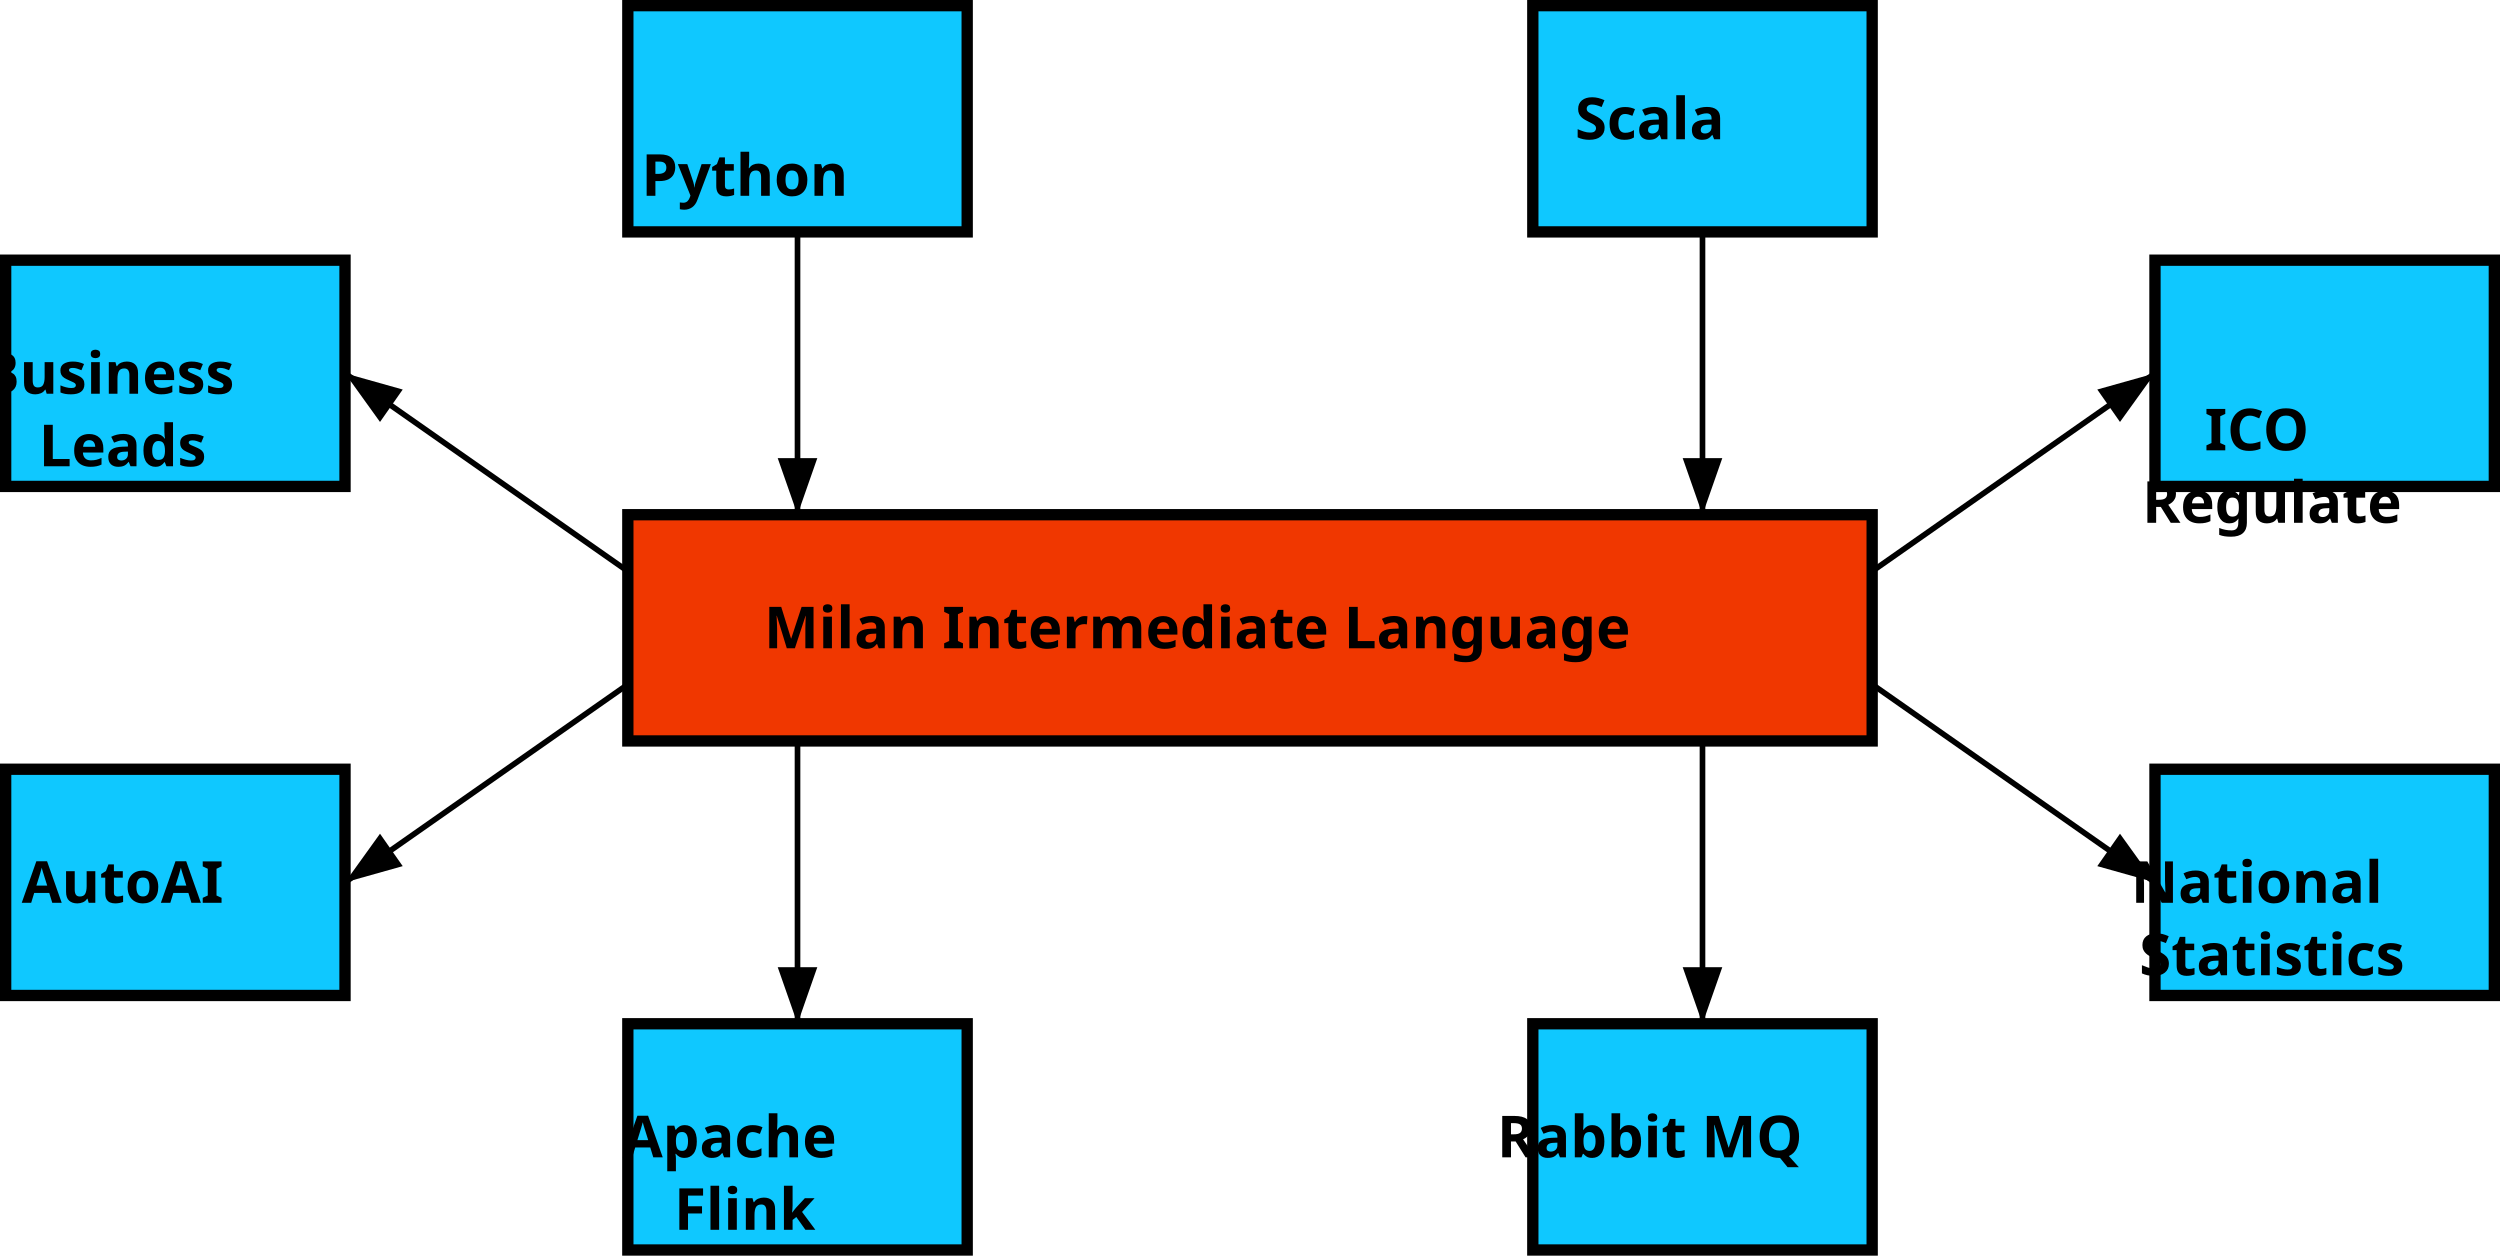
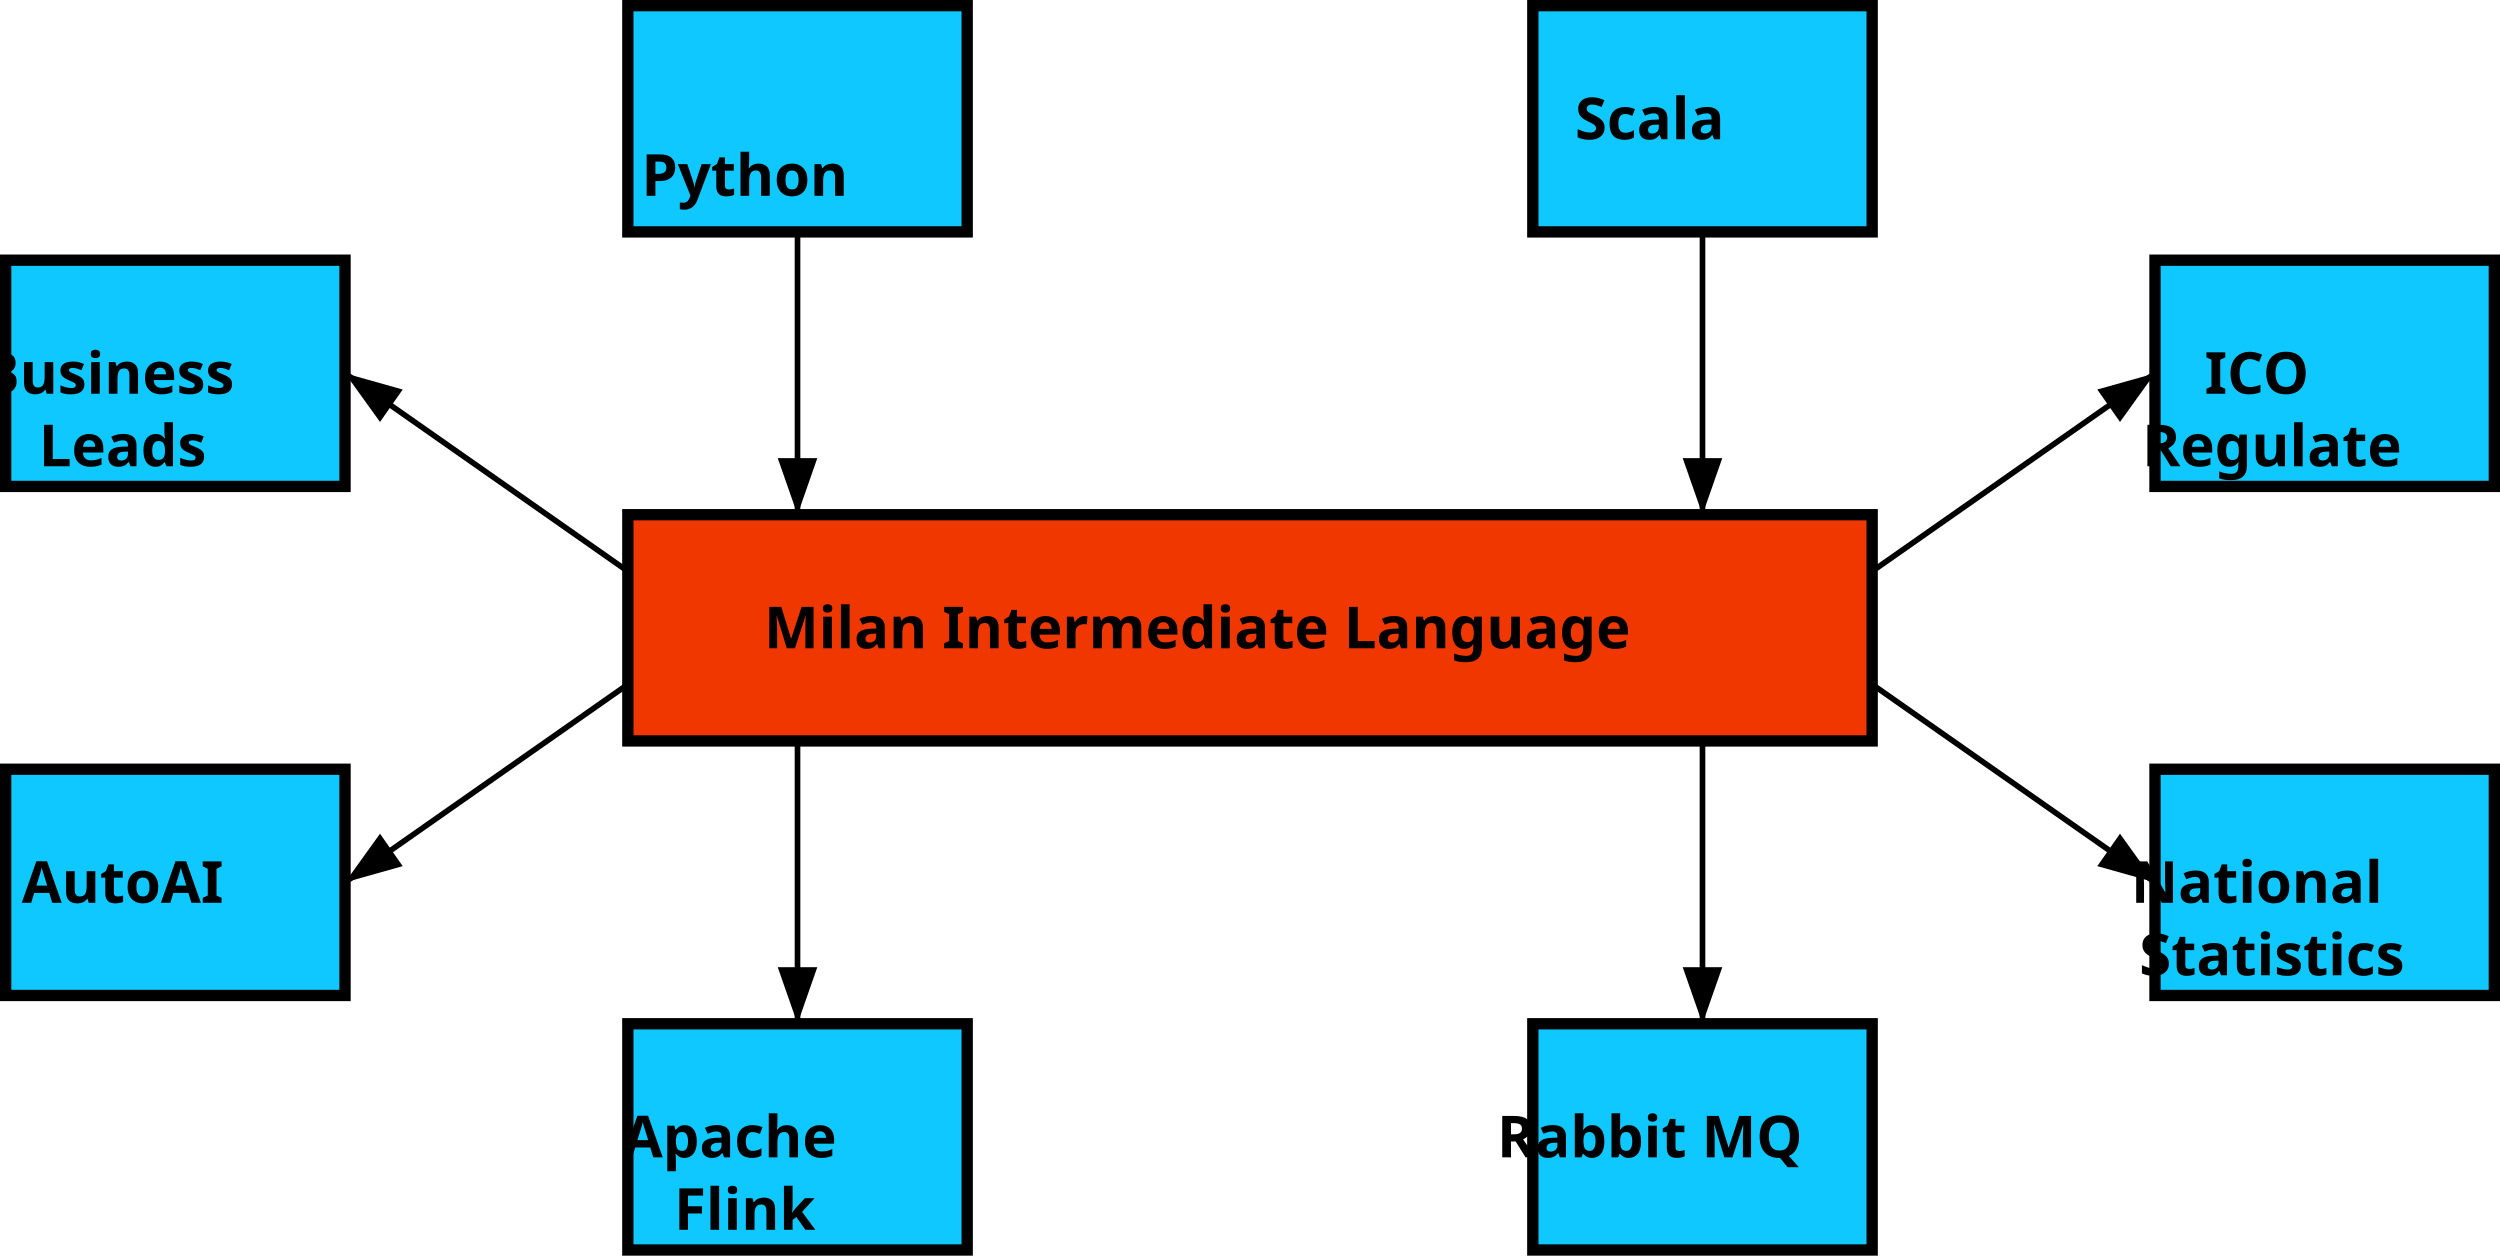
<svg xmlns="http://www.w3.org/2000/svg" width="249.484mm" height="125.307mm" viewBox="0 0 884 444" id="svg2" version="1.1">
  <defs id="defs4" />
  <style id="style4186">
    tspan {
    text-anchor:middle;
    text-align:center;
    }
    .mytext {
    font-style:normal;
    font-variant:normal;
    font-weight:bold;
    font-stretch:normal;
    font-size:6.5px;
    font-family:sans-serif;
    line-height:1.25;
    fill:#000000;
    fill-opacity:1;
    writing-mode:lr;
    text-align:center;
    dominant-baseline:middle;
    text-anchor:middle"    
    }
    .myrect {
    stroke:black;
    stroke-width:4px;
    stroke-opacity:1;
    fill:#0fc8ff;
    fill-opacity:1;
    }
    .myrect2 {
    stroke:black;
    stroke-width:4px;
    stroke-opacity:1;
    fill:#f03700;
    fill-opacity:1;
    }
    .mytext {
    font-style:normal;
    font-variant:normal;
    font-weight:bold;
    font-stretch:normal;
    font-size:20.5px;
    font-family:sans-serif;
    line-height:1.25;
    fill:#000000;
    fill-opacity:1;
    text-anchor:middle;
    text-align:center;
    }
    .myellipse {
    fill:#0fc8ff;
    fill-opacity:1;
    stroke:#000000;
    stroke-width:1;
    stroke-miterlimit:4;
    stroke-dasharray:none;
    stroke-opacity:1
    }
    .myarrow {
    fill:none;
    stroke:#000000;
    stroke-width:2;
    stroke-linecap:butt;
    stroke-linejoin:miter;
    stroke-opacity:1;
    stroke-miterlimit:4;
    stroke-dasharray:none;
    marker-end:url(#markerArrow)
    }
    .input-stream {
    stroke:red;
    stroke-width:2;
    stroke-opacity:1;
    }
    .output-stream {
    stroke:blue;
    stroke-width:2;
    stroke-opacity:1;
    }
  </style>
  <marker id="markerArrow" markerWidth="10" markerHeight="7" refX="10" refY="3.5" orient="auto" transform="translate(-78,-109.7323)">
    <polygon points="0,0 10,3.5 0,7 " id="polygon5950" />
  </marker>
  <g id="layer1" transform="translate(-78,-418)">
    <g id="milan">
      <rect class="myrect2" id="rect6904" x="300" y="600" width="440" height="80" />
      <text xml:space="preserve" class="mytext" x="520" y="640" id="text6918">
        <tspan id="tspan6920" x="520" y="640" style="text-align:center;text-anchor:middle">Milan Intermediate Language</tspan>
      </text>
    </g>
    <g id="g7784">
      <rect x="300" y="420" height="80" width="120" id="python-rect" class="myrect" />
      <text id="python-text" x="360" y="480" class="mytext" xml:space="preserve">
        <tspan x="360" y="480" id="python-tspan" style="text-align:center;text-anchor:middle">Python</tspan>
      </text>
    </g>
    <path class="myarrow" d="m 360,500 0,100" id="path6968" />
    <g id="g7789">
      <rect x="620" y="420" height="80" width="120" id="scala-rect" class="myrect" />
      <text id="text6914" x="680" y="460" class="mytext" xml:space="preserve">
        <tspan x="680" y="460" id="tspan6916" style="text-align:center;text-anchor:middle">Scala</tspan>
      </text>
    </g>
    <path class="myarrow" d="m 680,500 0,100" id="path5968" />
    <g id="g7811">
      <rect x="300" y="780" height="80" width="120" id="rect6906" class="myrect" />
      <text id="text6922" x="360" y="820" class="mytext" xml:space="preserve">
        <tspan x="360" y="820" id="tspan6956" style="text-align:center;text-anchor:middle">Apache</tspan>
        <tspan id="tspan6958" x="360" y="845.625" style="text-align:center;text-anchor:middle">Flink</tspan>
      </text>
    </g>
    <path class="myarrow" d="m 360,680 0,100" id="path5975" />
    <g id="g7806">
      <rect x="620" y="780" width="120" height="80" id="rect6908" class="myrect" />
      <text id="text6926" x="680" y="820" class="mytext" xml:space="preserve">
        <tspan x="680" y="820" id="tspan6928" style="text-align:center;text-anchor:middle">Rabbit MQ</tspan>
      </text>
    </g>
    <path class="myarrow" d="m 680,680 0,100" id="path5981" />
    <g id="g7821">
      <rect x="80" y="510" width="120" height="80" id="rect6898" class="myrect" />
      <text id="text6930" x="140" y="550" class="mytext" xml:space="preserve">
        <tspan x="140" y="550" id="tspan6932" style="text-align:center;text-anchor:middle">Business</tspan>
        <tspan id="tspan6934" x="140" y="575.625" style="text-align:center;text-anchor:middle">Leads</tspan>
      </text>
    </g>
    <path class="myarrow" d="M 300,620 200,550" id="path5988" />
    <g id="g7816">
      <rect x="80" y="690" height="80" width="120" id="rect6944" class="myrect" />
      <text id="text6948" x="140" y="730" class="mytext" xml:space="preserve">
        <tspan x="140" y="730" id="tspan6950" style="text-align:center;text-anchor:middle">AutoAI</tspan>
      </text>
    </g>
    <path class="myarrow" d="M 300,660 200,730" id="path5994" />
    <g id="g7794">
      <rect x="840" y="510" height="80" width="120" id="rect6952" class="myrect" />
      <text id="text6954" x="900" y="570" class="mytext" xml:space="preserve">
-         <tspan x="900" y="570" id="tspan5999" style="text-align:center;text-anchor:middle">ICO</tspan>
-         <tspan id="tspan6001" x="900" y="595.625" style="text-align:center;text-anchor:middle">Regulate</tspan>
+         <tspan x="900" y="550" id="tspan6932" style="text-align:center;text-anchor:middle">ICO</tspan>
+         <tspan id="tspan6934" x="900" y="575.625" style="text-align:center;text-anchor:middle">Regulate</tspan>
      </text>
    </g>
    <path class="myarrow" d="M 740,620 840,550" id="path6003" />
    <g id="g7800">
      <rect x="840" y="690" height="80" width="120" id="rect6960" class="myrect" />
      <text id="text6962" x="900" y="730" class="mytext" xml:space="preserve">
        <tspan x="900" y="730" id="tspan6964" style="text-align:center;text-anchor:middle">National</tspan>
        <tspan id="tspan6966" x="900" y="755.625" style="text-align:center;text-anchor:middle">Statistics</tspan>
      </text>
    </g>
    <path class="myarrow" d="m 740,660 100,70" id="path6010" />
  </g>
</svg>
